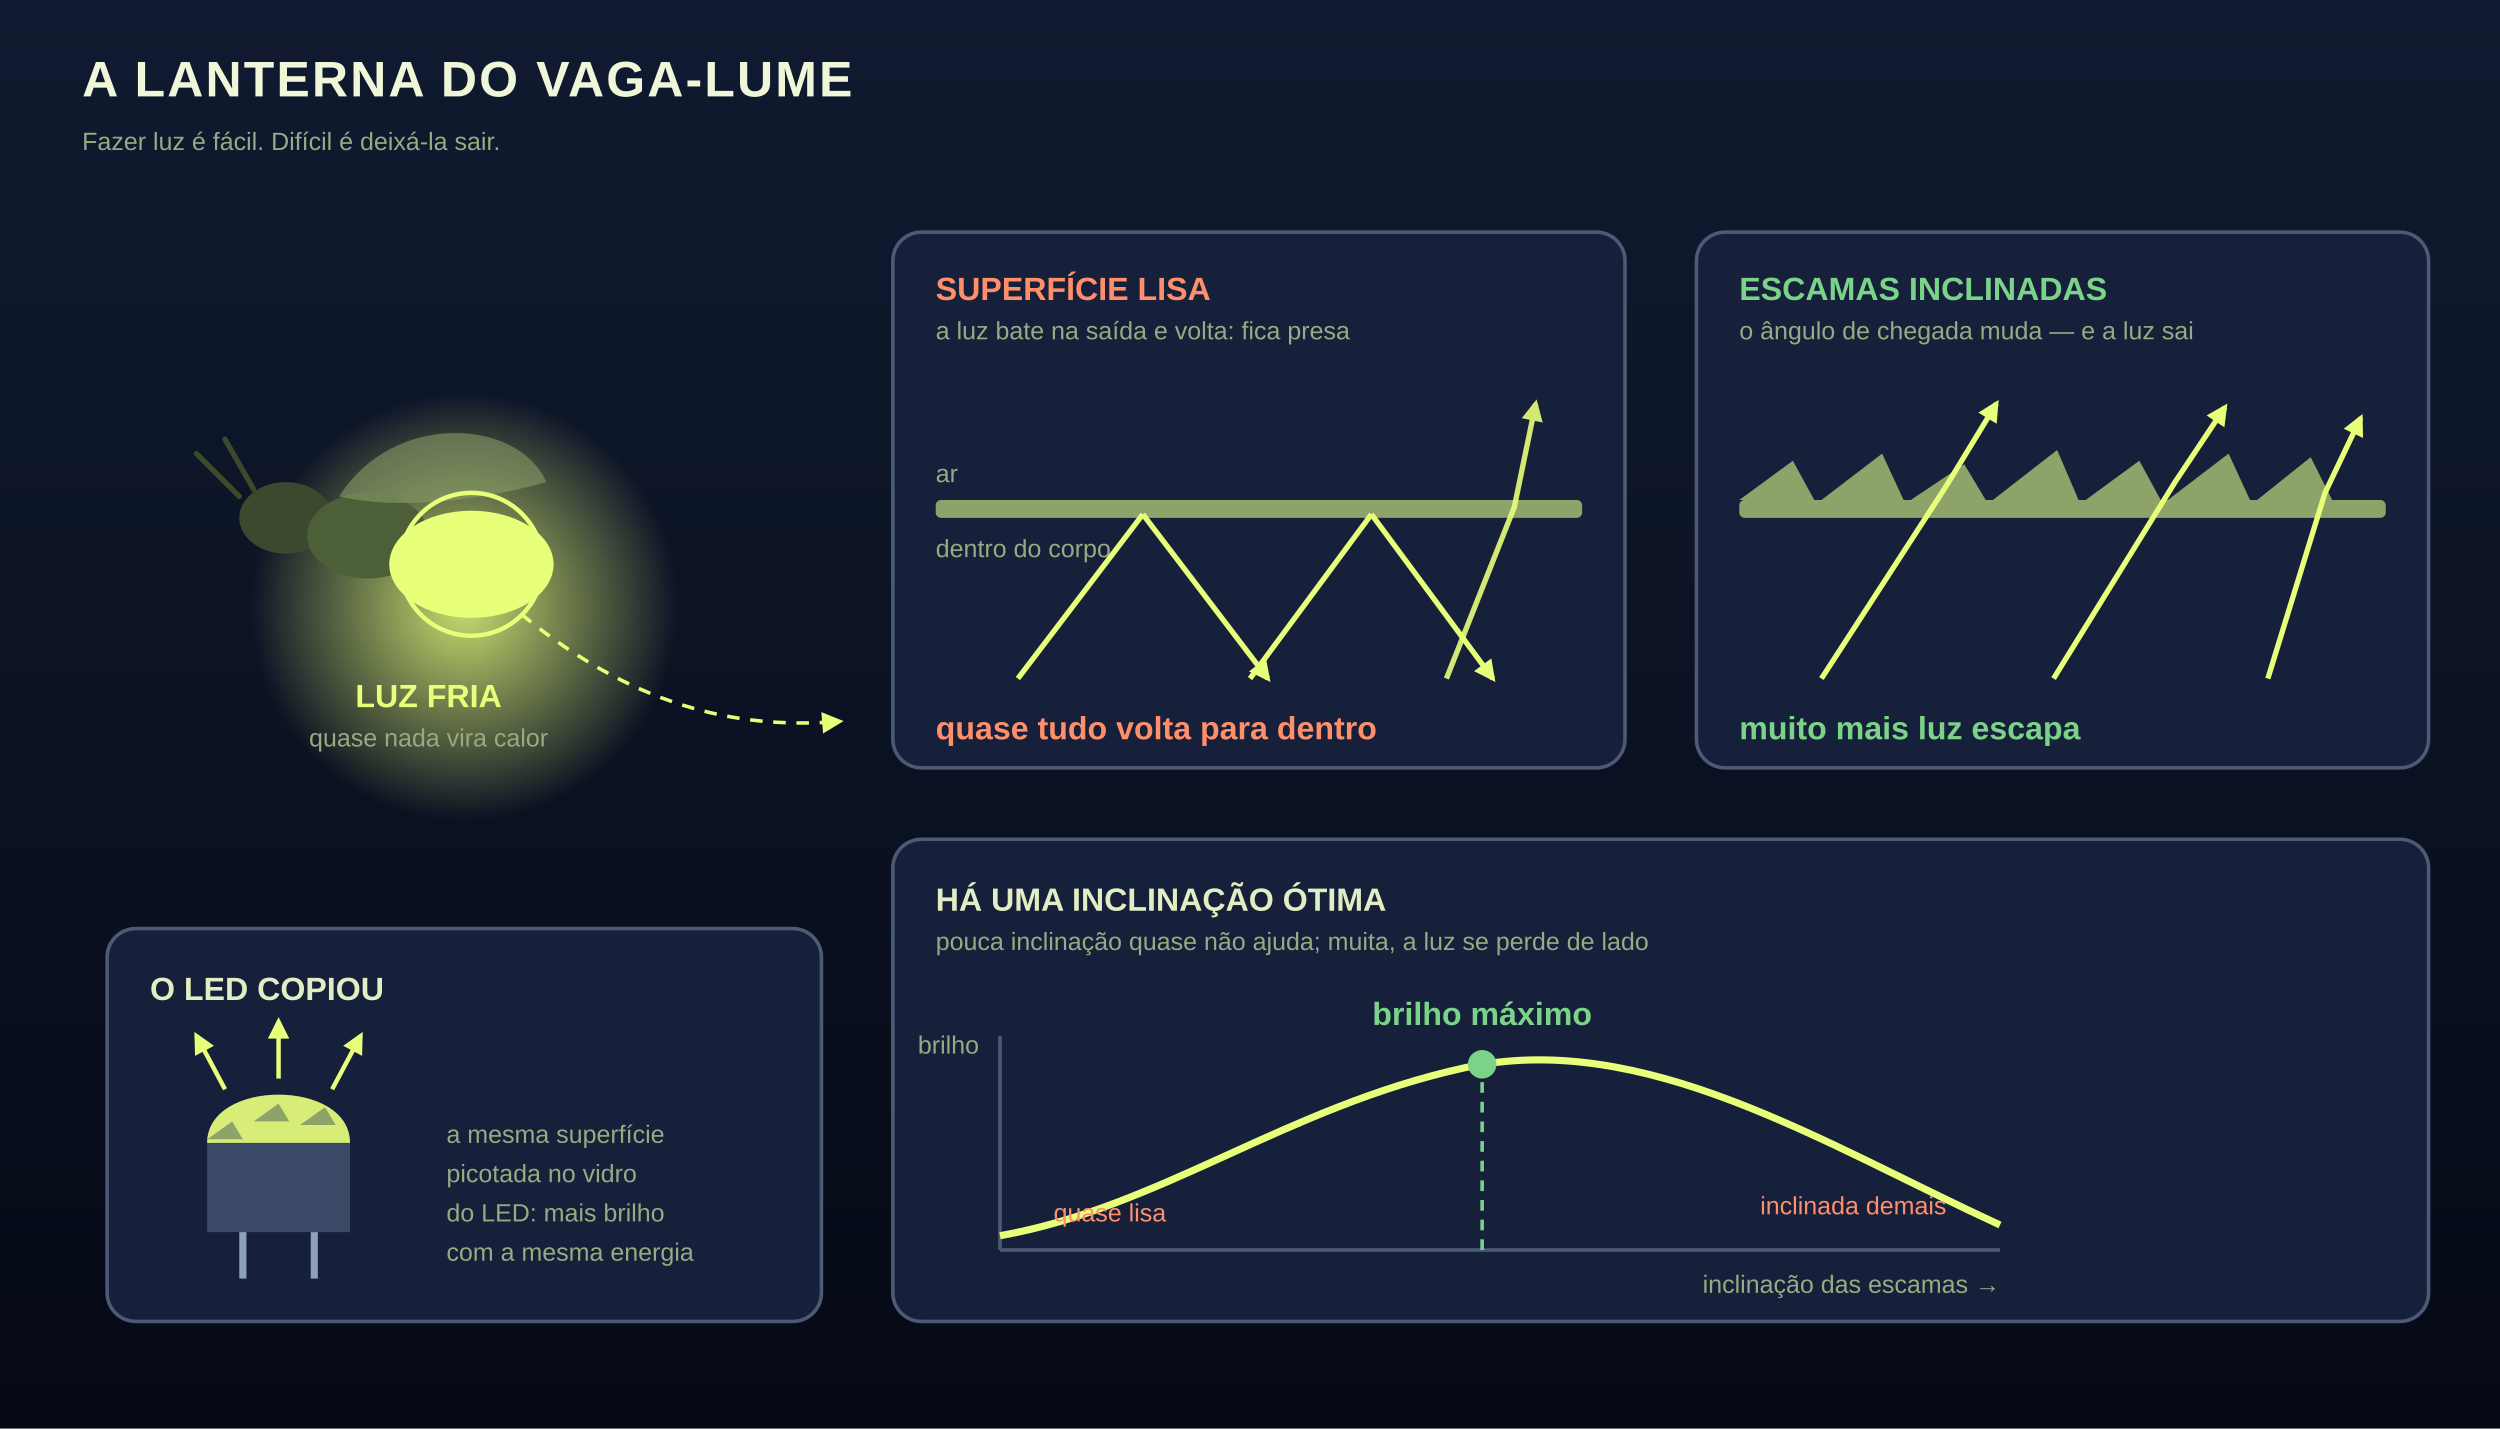
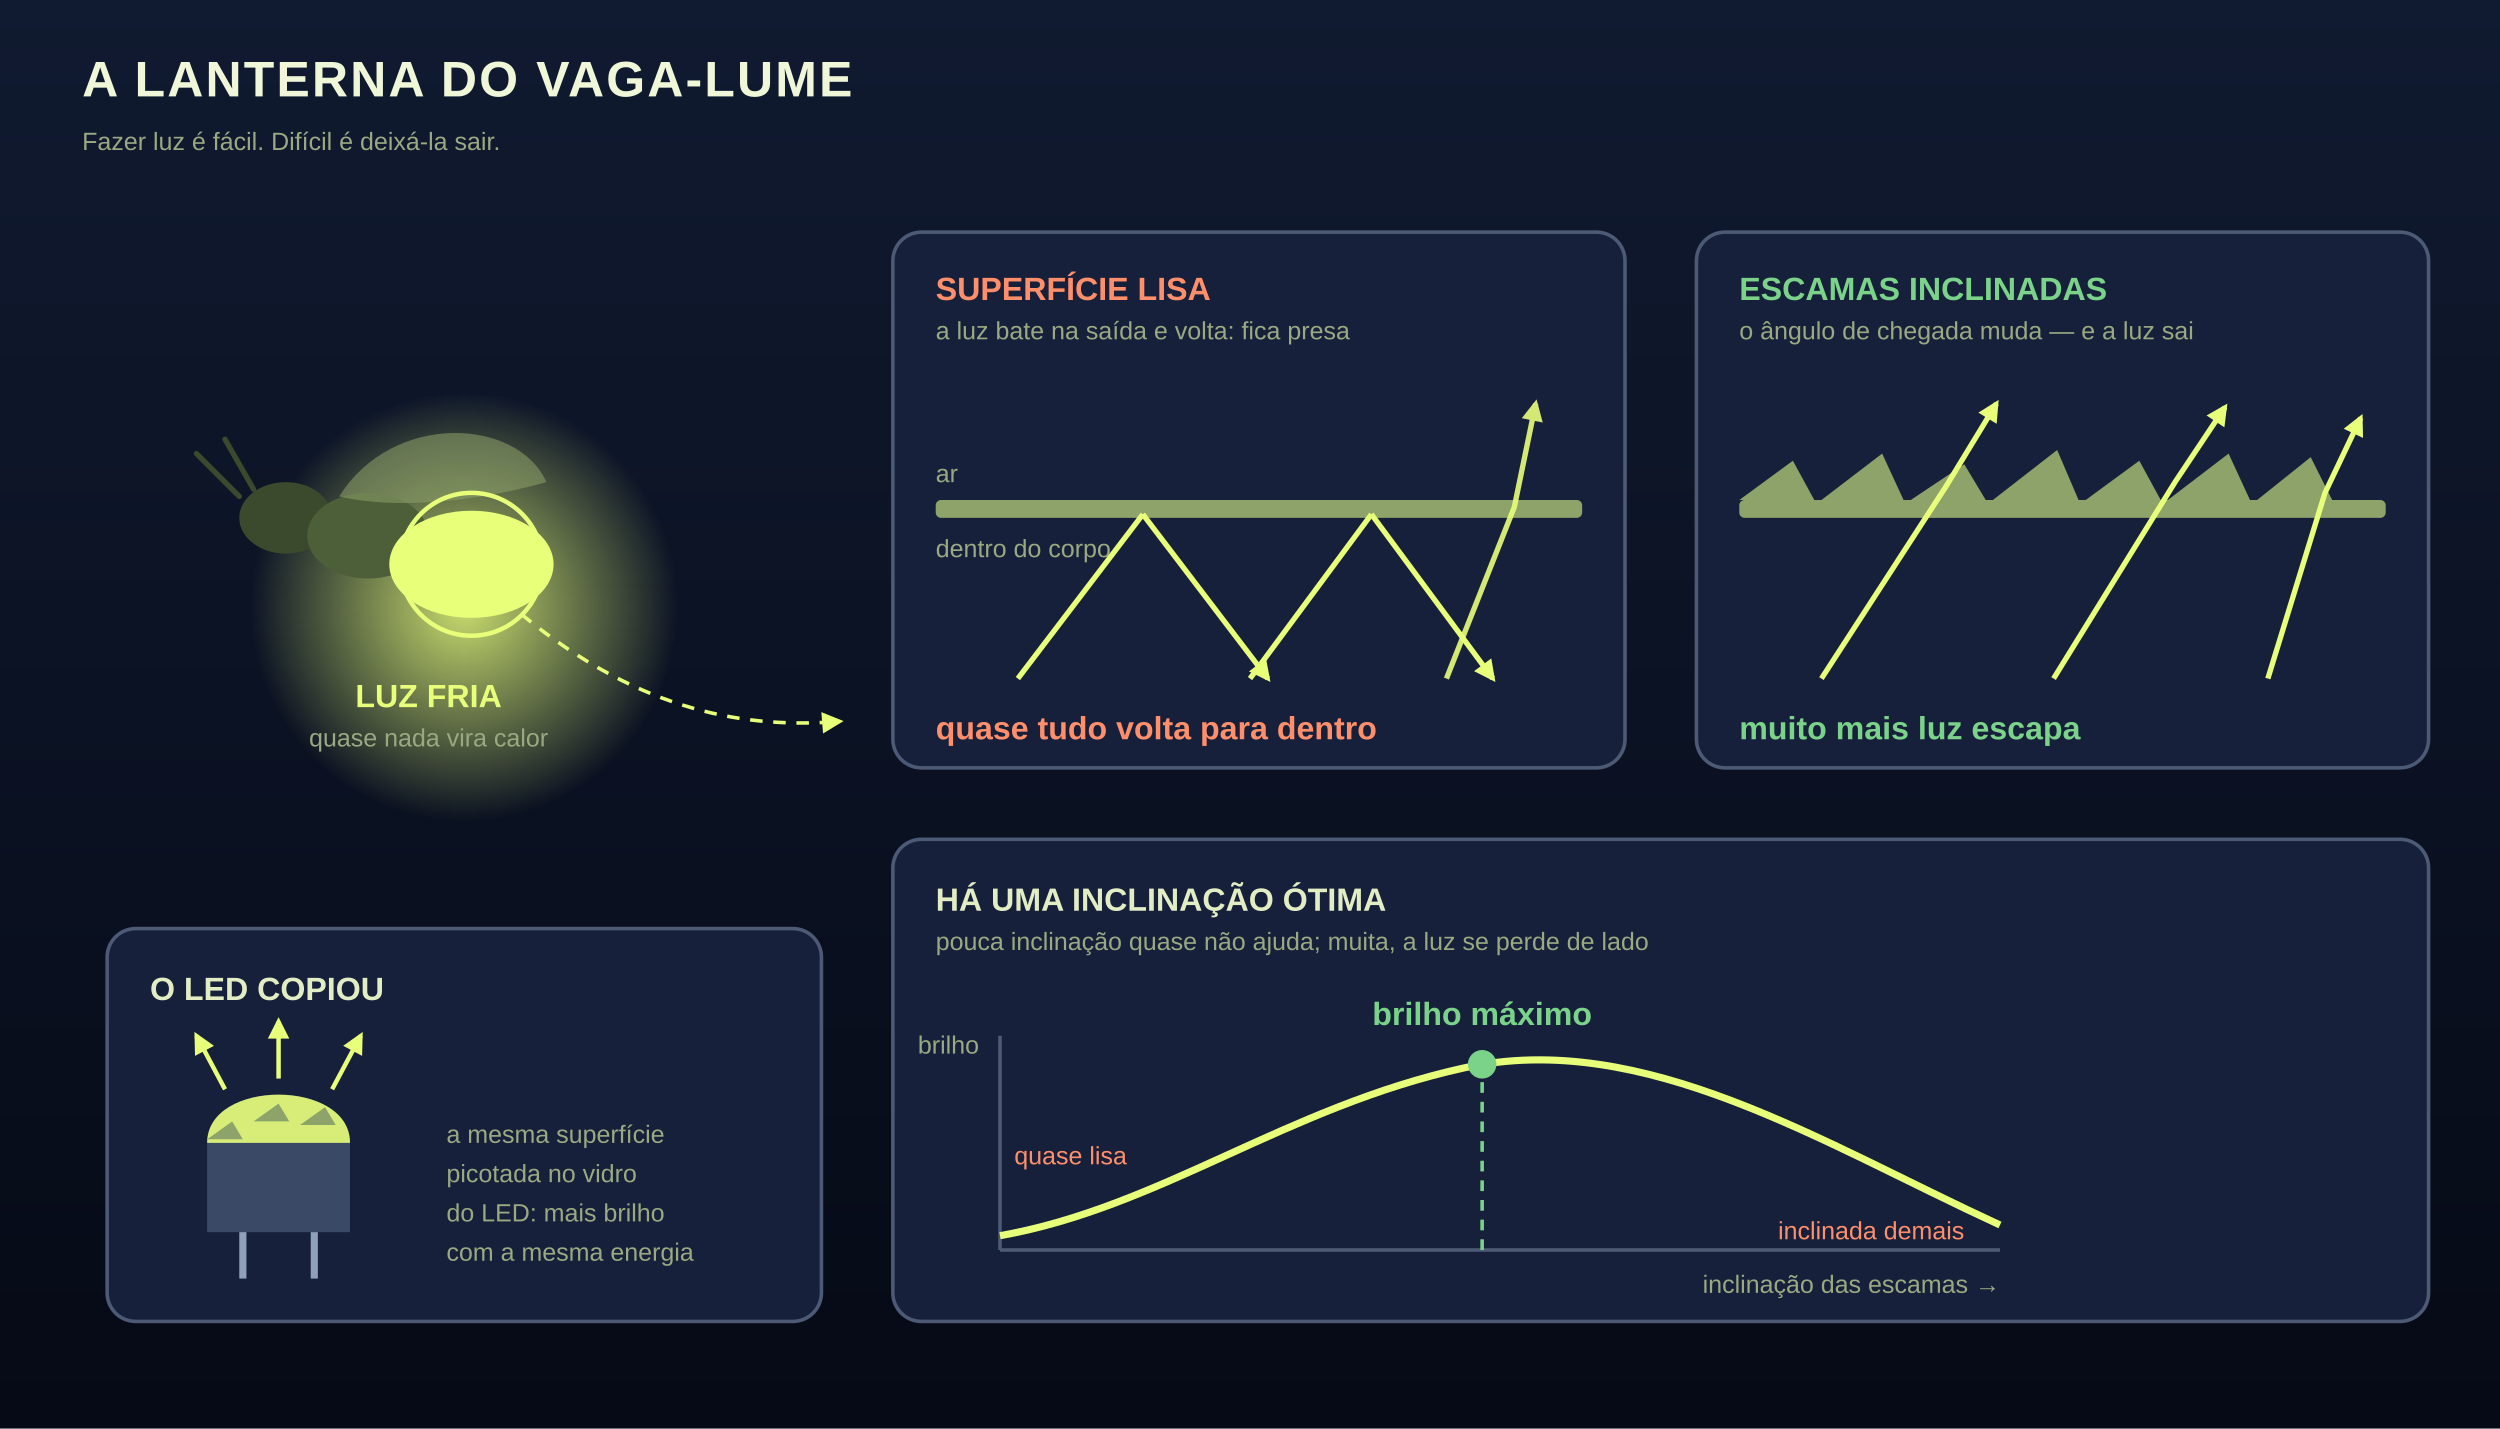
<svg xmlns="http://www.w3.org/2000/svg" viewBox="0 0 1400 800" width="1400" height="800" role="img" aria-labelledby="tit desc" font-family="'Segoe UI', 'Helvetica Neue', Arial, sans-serif">
  <defs>
    <linearGradient id="noite" x1="0" y1="0" x2="0" y2="1">
      <stop offset="0" stop-color="#101a30" />
      <stop offset="1" stop-color="#060a16" />
    </linearGradient>
    <radialGradient id="glow" cx="0.5" cy="0.5" r="0.5">
      <stop offset="0" stop-color="#e8ff7a" stop-opacity="0.85" />
      <stop offset="1" stop-color="#e8ff7a" stop-opacity="0" />
    </radialGradient>
    <marker id="s-e8ff7a" viewBox="0 0 10 10" refX="8" refY="5" markerWidth="12" markerHeight="12" markerUnits="userSpaceOnUse" orient="auto">
      <path d="M0 0 L10 5 L0 10 z" fill="#e8ff7a" />
    </marker>
  </defs>
  <style>
        .cab  { fill:#f0f7d8; font-size:28px; font-weight:800; letter-spacing:1.2px; }
        .rot  { fill:#e2edc4; font-size:18px; font-weight:700; }
        .rotp { fill:#9aa982; font-size:14px; }
        .painel { fill:#16203a; stroke:#4d5a75; stroke-width:2; }
    </style>
  <rect width="1400" height="800" fill="url(#noite)" />
  <text class="cab" x="46" y="54">A LANTERNA DO VAGA-LUME</text>
  <text class="rotp" x="46" y="84" font-size="17">Fazer luz é fácil. Difícil é deixá-la sair.</text>
  <g transform="translate(230,300)">
    <circle cx="30" cy="40" r="120" fill="url(#glow)" />
    <ellipse cx="-70" cy="-10" rx="26" ry="20" fill="#3b4a2c" />
    <ellipse cx="-24" cy="0" rx="34" ry="24" fill="#4c5f38" />
    <ellipse cx="34" cy="16" rx="46" ry="30" fill="#e8ff7a" />
    <path d="M-96 -22 L -120 -46 M-88 -26 L -104 -54" stroke="#3b4a2c" stroke-width="3" stroke-linecap="round" />
    <path d="M-40 -22 C -10 -70, 60 -66, 76 -30 C 40 -20, -6 -14, -40 -22 Z" fill="#8ea36a" opacity="0.55" />
    <text class="rot" x="10" y="96" text-anchor="middle" font-size="16" style="fill:#e8ff7a">
            LUZ FRIA
        </text>
    <text class="rotp" x="10" y="118" text-anchor="middle">quase nada vira calor</text>
  </g>
  <circle cx="264" cy="316" r="40" fill="none" stroke="#e8ff7a" stroke-width="2.5" />
  <path d="M292 344 C 360 400, 420 408, 470 404" stroke="#e8ff7a" stroke-width="2" stroke-dasharray="7 6" fill="none" marker-end="url(#s-e8ff7a)" />
  <g transform="translate(500,130)">
    <rect class="painel" x="0" y="0" width="410" height="300" rx="16" />
    <text class="rot" x="24" y="38" style="fill:#ff8f6b">SUPERFÍCIE LISA</text>
    <text class="rotp" x="24" y="60">a luz bate na saída e volta: fica presa</text>
    <rect x="24" y="150" width="362" height="10" rx="3" fill="#8ea36a" />
    <text class="rotp" x="24" y="140" font-size="12">ar</text>
    <text class="rotp" x="24" y="182" font-size="12">dentro do corpo</text>
    <g stroke="#e8ff7a" stroke-width="3" fill="none">
      <path d="M70 250 L 140 158" />
      <path d="M140 158 L 210 250" marker-end="url(#s-e8ff7a)" />
      <path d="M200 250 L 268 158" />
      <path d="M268 158 L 336 250" marker-end="url(#s-e8ff7a)" />
    </g>
    <g stroke="#e8ff7a" stroke-width="3" fill="none" opacity="0.9">
      <path d="M310 250 L 348 154 L 360 96" marker-end="url(#s-e8ff7a)" />
    </g>
    <text class="rot" x="24" y="284" font-size="16" style="fill:#ff8f6b">
            quase tudo volta para dentro
        </text>
  </g>
  <g transform="translate(950,130)">
    <rect class="painel" x="0" y="0" width="410" height="300" rx="16" />
    <text class="rot" x="24" y="38" style="fill:#7bd389">ESCAMAS INCLINADAS</text>
    <text class="rotp" x="24" y="60">o ângulo de chegada muda — e a luz sai</text>
    <g fill="#8ea36a">
      <path d="M24 150 l 30 -22 l 12 22 Z" />
      <path d="M70 150 l 34 -26 l 12 26 Z" />
      <path d="M120 150 l 30 -20 l 12 20 Z" />
      <path d="M166 150 l 36 -28 l 12 28 Z" />
      <path d="M218 150 l 30 -22 l 12 22 Z" />
      <path d="M264 150 l 34 -26 l 12 26 Z" />
      <path d="M314 150 l 30 -24 l 12 24 Z" />
      <rect x="24" y="150" width="362" height="10" rx="3" />
    </g>
    <g stroke="#e8ff7a" stroke-width="3" fill="none">
      <path d="M70 250 L 140 142 L 168 96" marker-end="url(#s-e8ff7a)" />
      <path d="M200 250 L 268 140 L 296 98" marker-end="url(#s-e8ff7a)" />
      <path d="M320 250 L 352 146 L 372 104" marker-end="url(#s-e8ff7a)" />
    </g>
    <text class="rot" x="24" y="284" font-size="16" style="fill:#7bd389">
            muito mais luz escapa
        </text>
  </g>
  <g transform="translate(500,470)">
    <rect class="painel" x="0" y="0" width="860" height="270" rx="16" />
    <text class="rot" x="24" y="40">HÁ UMA INCLINAÇÃO ÓTIMA</text>
    <text class="rotp" x="24" y="62">pouca inclinação quase não ajuda; muita, a luz se perde de lado</text>
    <g transform="translate(60,110)">
      <path d="M0 120 H 560" stroke="#4d5a75" stroke-width="2" />
      <path d="M0 120 V 0" stroke="#4d5a75" stroke-width="2" />
      <text class="rotp" x="560" y="144" text-anchor="end" font-size="12">inclinação das escamas →</text>
      <text class="rotp" x="-46" y="10" font-size="12">brilho</text>
      <path d="M0 112 C 90 96, 160 40, 260 18 C 360 -4, 460 60, 560 106" fill="none" stroke="#e8ff7a" stroke-width="4" />
      <circle cx="270" cy="16" r="8" fill="#7bd389" />
      <path d="M270 26 L 270 120" stroke="#7bd389" stroke-width="2" stroke-dasharray="6 5" />
      <text class="rot" x="270" y="-6" text-anchor="middle" font-size="15" style="fill:#7bd389">
                brilho máximo
            </text>
-       <text class="rotp" x="30" y="104" font-size="12" style="fill:#ff8f6b">quase lisa</text>
-       <text class="rotp" x="530" y="100" font-size="12" text-anchor="end" style="fill:#ff8f6b">
+       <text class="rotp" x="8" y="72" font-size="12" style="fill:#ff8f6b">quase lisa</text>
+       <text class="rotp" x="540" y="114" font-size="12" text-anchor="end" style="fill:#ff8f6b">
                inclinada demais
            </text>
    </g>
  </g>
  <g transform="translate(60,520)">
    <rect class="painel" x="0" y="0" width="400" height="220" rx="16" />
    <text class="rot" x="24" y="40">O LED COPIOU</text>
    <g transform="translate(96,130)">
      <path d="M-40 40 L -40 -10 C -40 -46, 40 -46, 40 -10 L 40 40 Z" fill="#3a4a66" />
      <path d="M-40 -10 C -40 -46, 40 -46, 40 -10" fill="#e8ff7a" opacity="0.9" />
      <g fill="#8ea36a">
        <path d="M-40 -12 l 14 -10 l 6 10 Z" />
        <path d="M-14 -22 l 14 -10 l 6 10 Z" />
        <path d="M12 -20 l 14 -10 l 6 10 Z" />
      </g>
      <path d="M-20 40 L -20 66 M20 40 L 20 66" stroke="#8fa0bd" stroke-width="4" />
      <g stroke="#e8ff7a" stroke-width="2.5" fill="none">
        <path d="M-30 -40 L -46 -70" marker-end="url(#s-e8ff7a)" />
        <path d="M0 -46 L 0 -78" marker-end="url(#s-e8ff7a)" />
        <path d="M30 -40 L 46 -70" marker-end="url(#s-e8ff7a)" />
      </g>
    </g>
    <text class="rotp" x="190" y="120">a mesma superfície</text>
    <text class="rotp" x="190" y="142">picotada no vidro</text>
    <text class="rotp" x="190" y="164">do LED: mais brilho</text>
    <text class="rotp" x="190" y="186">com a mesma energia</text>
  </g>
</svg>
